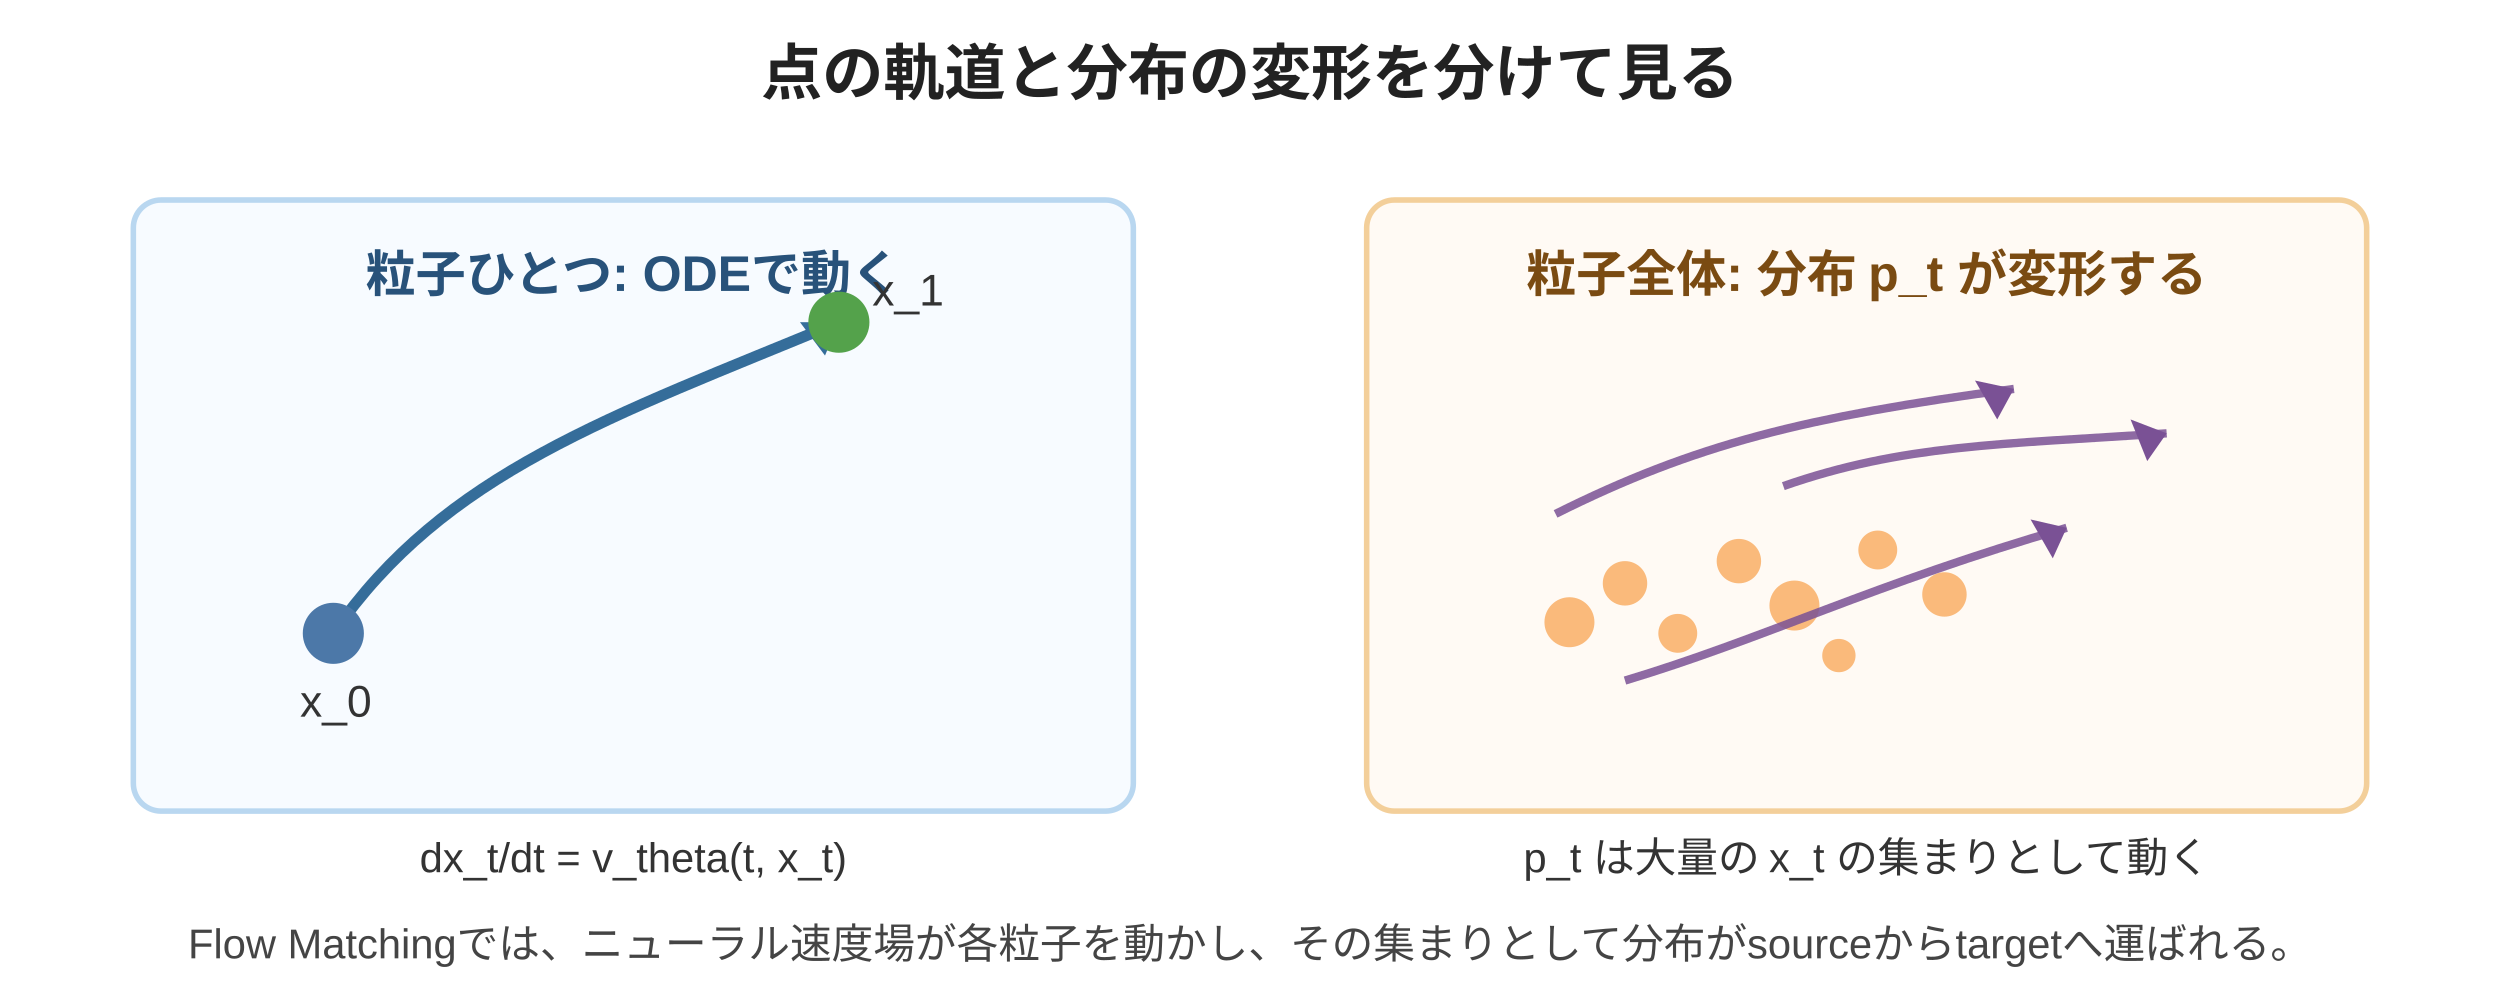
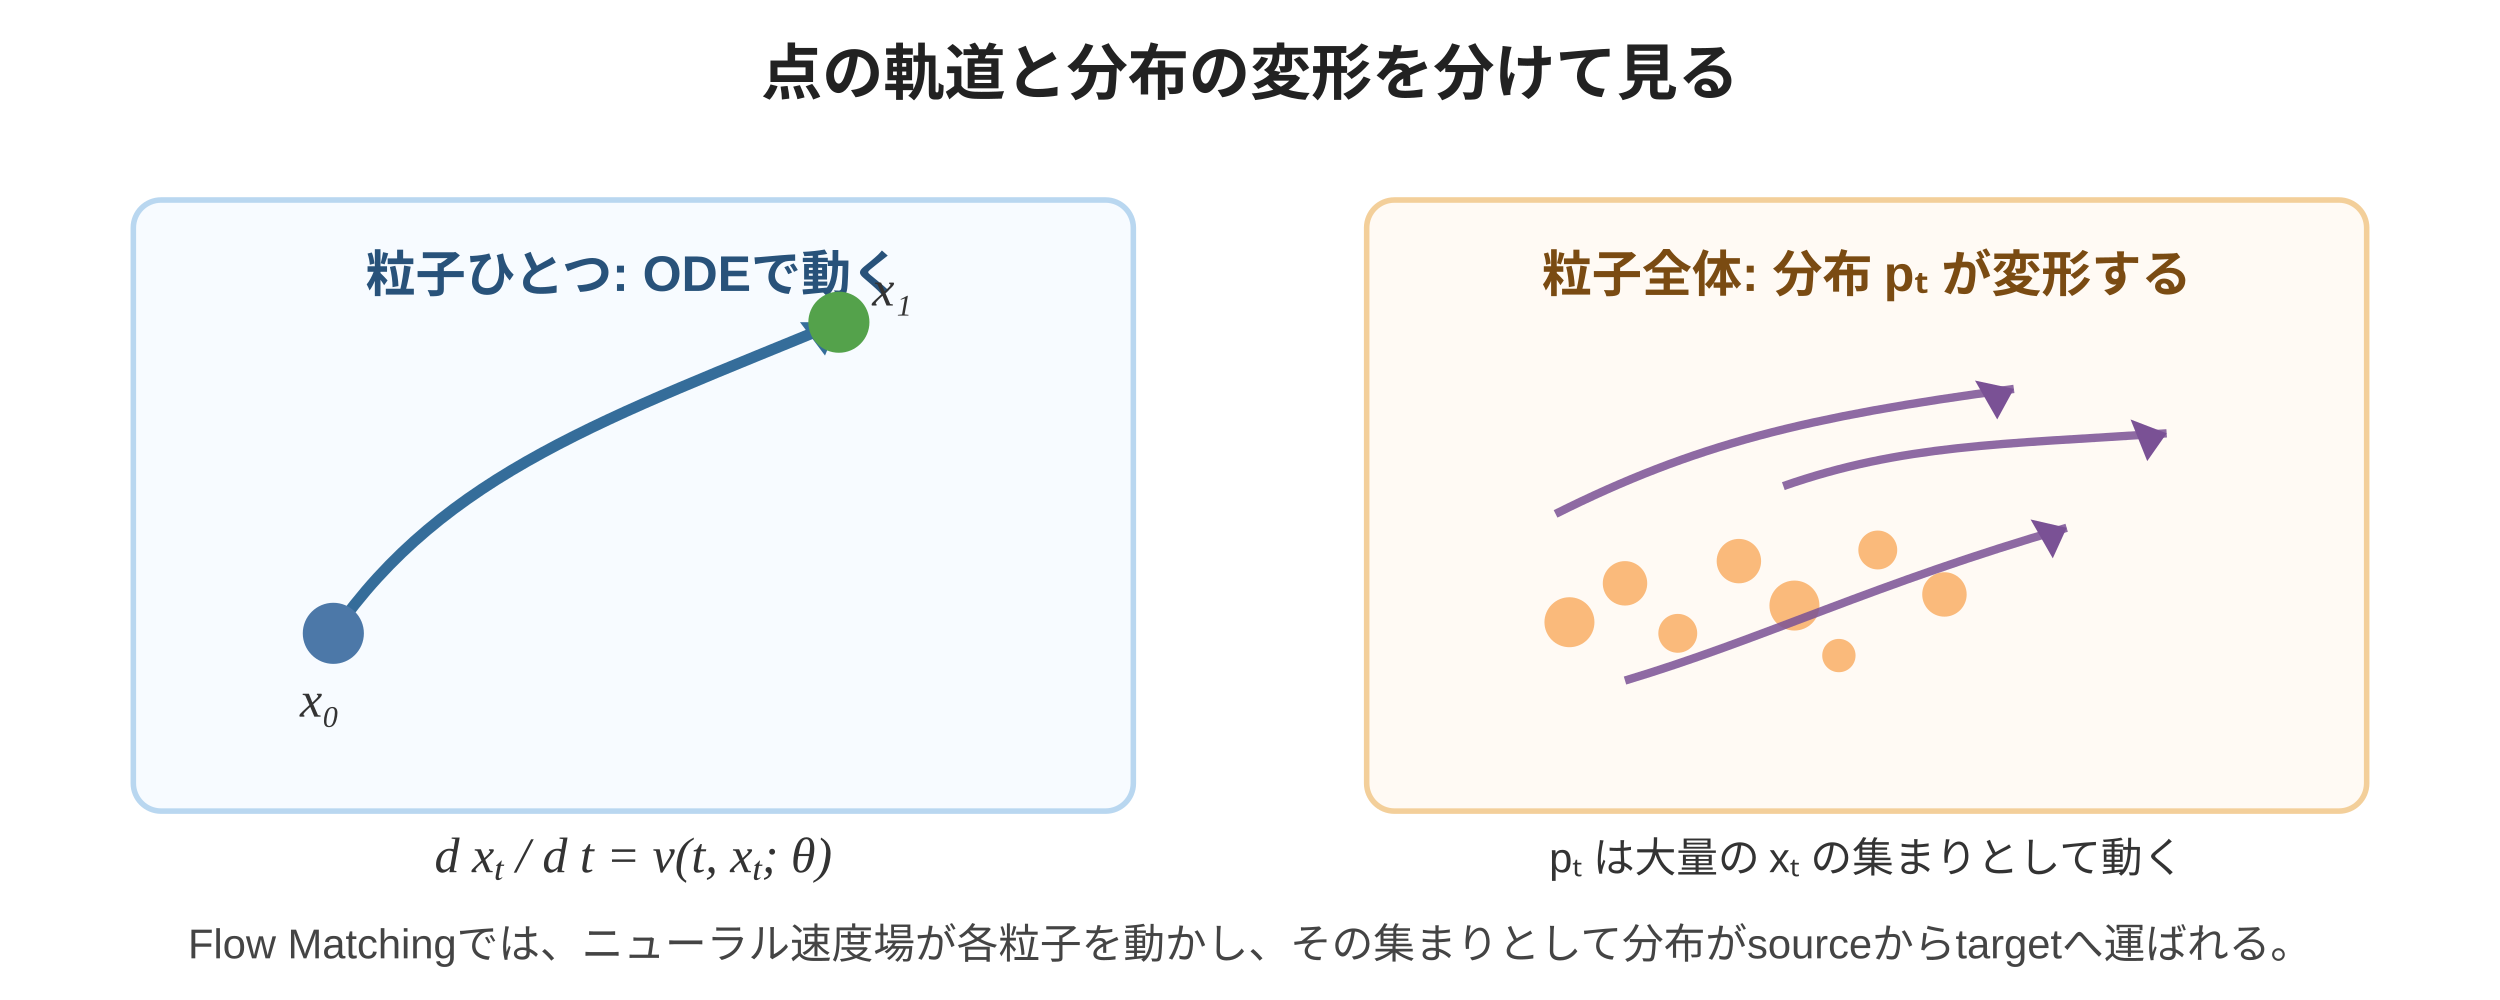
<svg xmlns="http://www.w3.org/2000/svg" width="900" height="360" viewBox="0 0 900 360">
  <rect width="900" height="360" fill="#ffffff" />
  <text x="450" y="34" text-anchor="middle" font-family="Arial, sans-serif" font-size="22" font-weight="700" fill="#222222">点の軌道と分布の変形を分けて見る</text>
  <rect x="48" y="72" width="360" height="220" rx="10" fill="#f7fbff" stroke="#b9d7f0" stroke-width="2" />
  <text x="228" y="105" text-anchor="middle" font-family="Arial, sans-serif" font-size="18" font-weight="700" fill="#28527a">粒子ひとつ: ODEで動く</text>
  <path d="M120 228 C160 170, 220 150, 302 116" fill="none" stroke="#356d9a" stroke-width="4" />
  <polygon points="302,116 288,116 297,128" fill="#356d9a" />
  <circle cx="120" cy="228" r="11" fill="#4c78a8" />
  <circle cx="302" cy="116" r="11" fill="#54a24b" />
-   <text x="108" y="258" font-family="Arial, sans-serif" font-size="16" fill="#333333">x_0</text>
-   <text x="314" y="110" font-family="Arial, sans-serif" font-size="16" fill="#333333">x_1</text>
-   <text x="228" y="314" text-anchor="middle" font-family="Arial, sans-serif" font-size="15" fill="#333333">dx_t/dt = v_theta(t, x_t)</text>
+   <text x="108" y="258" font-family="Cambria Math, Times New Roman, serif" font-size="18" font-style="italic" fill="#333333">x₀</text>
+   <text x="314" y="110" font-family="Cambria Math, Times New Roman, serif" font-size="18" font-style="italic" fill="#333333">x₁</text>
+   <text x="228" y="314" text-anchor="middle" font-family="Cambria Math, Times New Roman, serif" font-size="18" font-style="italic" fill="#333333">d xₜ / d t = v(t, xₜ; θ)</text>
  <rect x="492" y="72" width="360" height="220" rx="10" fill="#fffaf4" stroke="#f3cf9a" stroke-width="2" />
-   <text x="672" y="105" text-anchor="middle" font-family="Arial, sans-serif" font-size="18" font-weight="700" fill="#7a4b12">粒子全体: 分布 p_t が変形する</text>
+   <text x="672" y="105" text-anchor="middle" font-family="Arial, sans-serif" font-size="18" font-weight="700" fill="#7a4b12">粒子全体: 分布 pₜ が変形する</text>
  <g fill="#f58518" opacity="0.55">
    <circle cx="565" cy="224" r="9" />
    <circle cx="585" cy="210" r="8" />
    <circle cx="604" cy="228" r="7" />
    <circle cx="626" cy="202" r="8" />
    <circle cx="646" cy="218" r="9" />
    <circle cx="662" cy="236" r="6" />
    <circle cx="676" cy="198" r="7" />
    <circle cx="700" cy="214" r="8" />
  </g>
  <g stroke="#7a5195" stroke-width="3" fill="none" opacity="0.85">
    <path d="M560 185 C610 160, 650 150, 725 140" />
    <path d="M585 245 C635 230, 675 210, 744 190" />
    <path d="M642 175 C685 160, 720 160, 780 156" />
  </g>
  <g fill="#7a5195">
    <polygon points="725,140 711,137 719,151" />
    <polygon points="744,190 731,187 739,201" />
    <polygon points="780,156 767,151 773,166" />
  </g>
-   <text x="672" y="314" text-anchor="middle" font-family="Arial, sans-serif" font-size="15" fill="#333333">p_t は大量の x_t の集まりとして動く</text>
+   <text x="672" y="314" text-anchor="middle" font-family="Arial, sans-serif" font-size="15" fill="#333333">pₜ は大量の xₜ の集まりとして動く</text>
  <text x="450" y="345" text-anchor="middle" font-family="Arial, sans-serif" font-size="15" fill="#444444">Flow Matchingでは、ニューラル速度場が各粒子を動かし、その集まりとして分布がsourceからtargetへ運ばれる。</text>
</svg>
